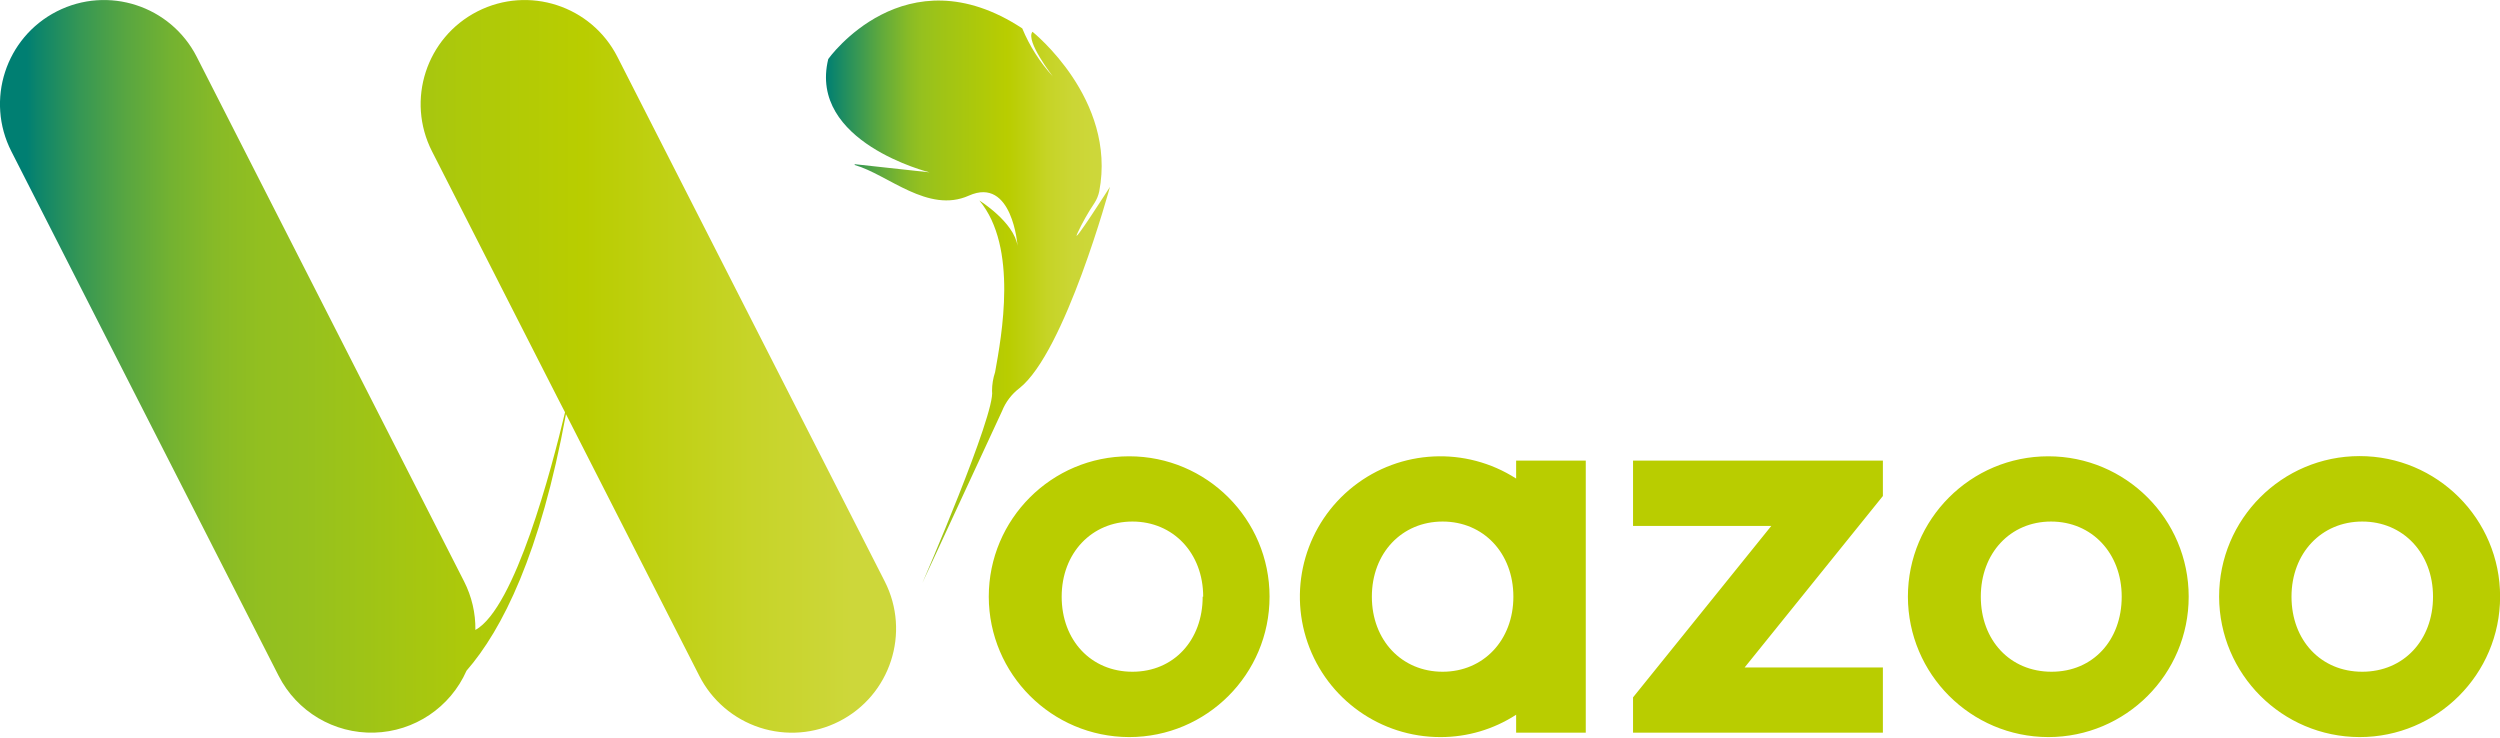
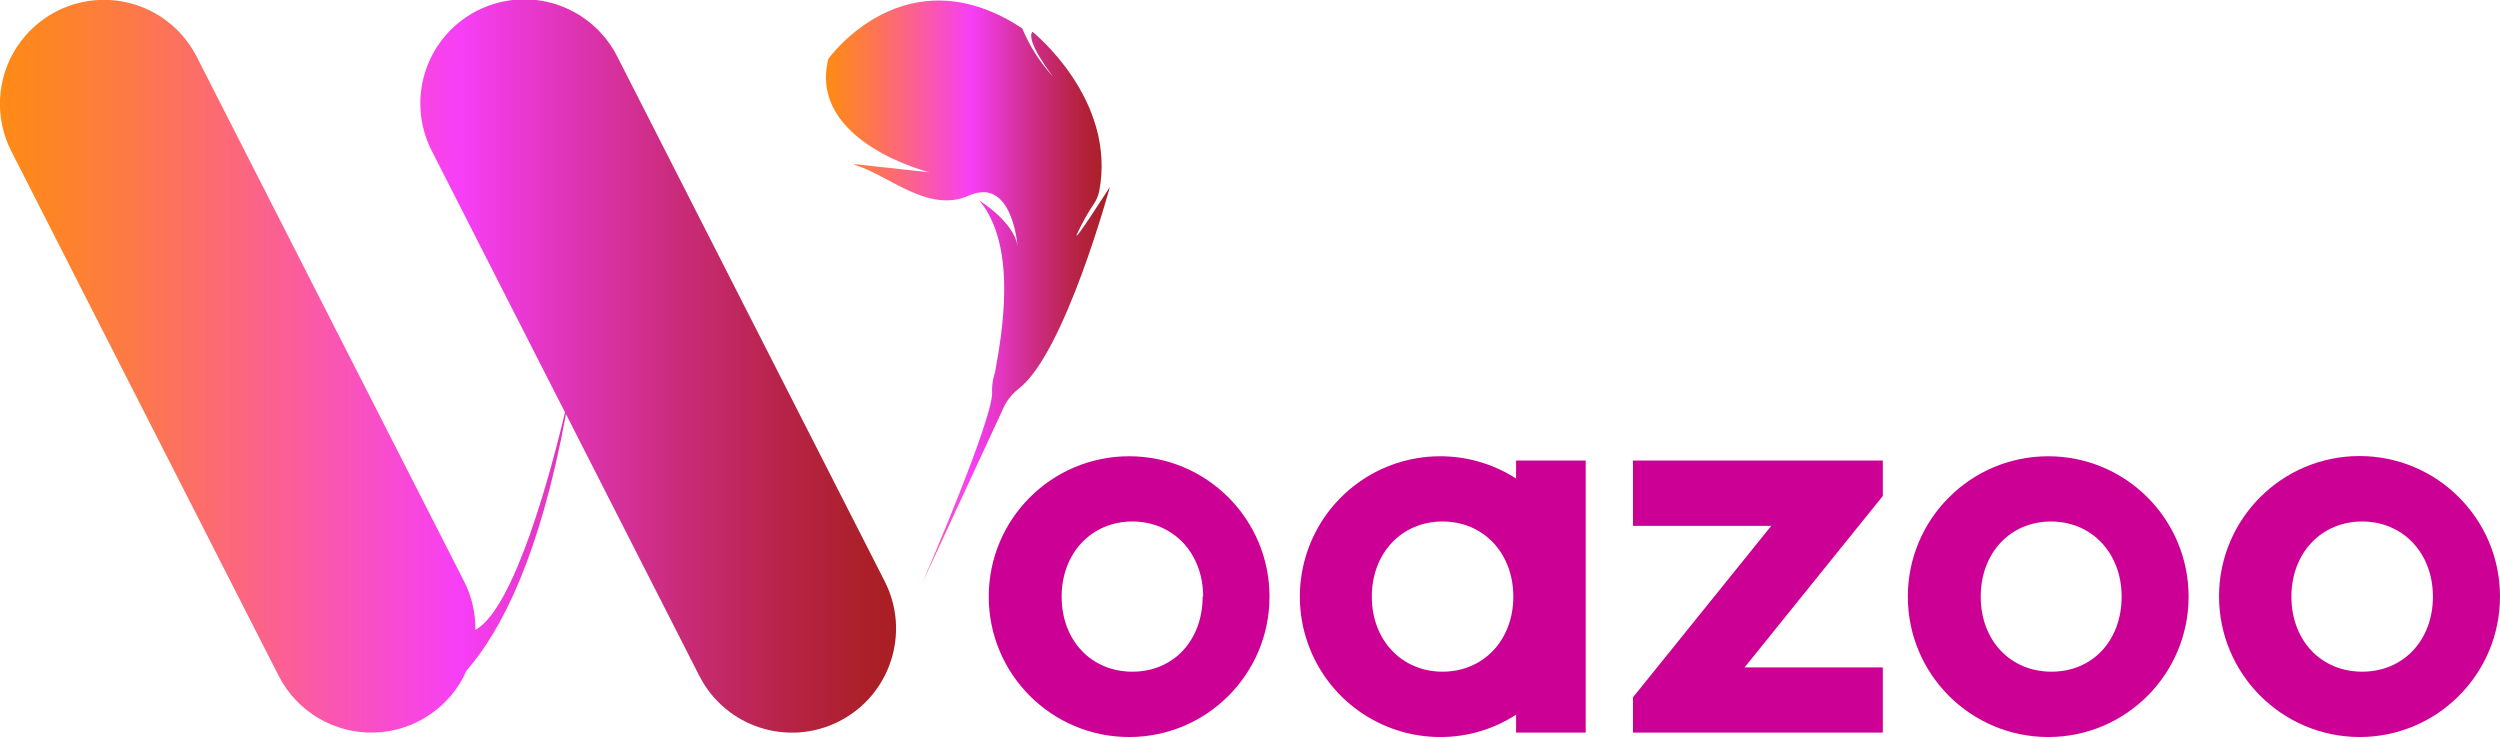
- <svg xmlns="http://www.w3.org/2000/svg" viewBox="0 0 244.85 72.19">
+ <svg xmlns="http://www.w3.org/2000/svg" viewBox="0 0 428.704 126.385">
  <defs>
-     <linearGradient id="a" x1="80.91" y1="28.55" x2="108.71" y2="28.55" gradientUnits="userSpaceOnUse">
-       <stop offset="0" stop-color="#007f72" />
-       <stop offset=".08" stop-color="#28915c" />
-       <stop offset=".2" stop-color="#63ab3b" />
-       <stop offset=".29" stop-color="#88bb26" />
-       <stop offset=".34" stop-color="#96c11e" />
-       <stop offset=".39" stop-color="#9dc318" />
-       <stop offset=".64" stop-color="#b9cd00" />
-       <stop offset=".69" stop-color="#bdcf0d" />
-       <stop offset=".78" stop-color="#c6d426" />
-       <stop offset=".87" stop-color="#cbd635" />
-       <stop offset=".95" stop-color="#cdd73a" />
+     <style>.cls-1{fill-rule:evenodd;fill:url(#Dégradé_sans_nom);}.cls-2{fill:url(#Dégradé_sans_nom_2);}.cls-3{fill:#cd0096;}</style>
+     <linearGradient id="Dégradé_sans_nom" x1="141.636" y1="-1124.79" x2="190.333" y2="-1124.79" gradientTransform="matrix(1, 0, 0, -1, 0, -1074.772)" gradientUnits="userSpaceOnUse">
+       <stop offset="0" stop-color="#ff8a15" />
+       <stop offset="0.054" stop-color="#fe8524" />
+       <stop offset="0.159" stop-color="#fd774d" />
+       <stop offset="0.305" stop-color="#fb618f" />
+       <stop offset="0.484" stop-color="#f843e8" />
+       <stop offset="0.513" stop-color="#f73ef7" />
+       <stop offset="0.61" stop-color="#e436c3" />
+       <stop offset="0.748" stop-color="#cb2c7e" />
+       <stop offset="0.864" stop-color="#b9244c" />
+       <stop offset="0.951" stop-color="#ad202e" />
+       <stop offset="1" stop-color="#a91e22" />
    </linearGradient>
-     <linearGradient id="b" y1="35.88" x2="87.76" y2="35.88" gradientUnits="userSpaceOnUse">
-       <stop offset=".03" stop-color="#007f72" />
-       <stop offset=".04" stop-color="#0b846c" />
-       <stop offset=".09" stop-color="#369754" />
-       <stop offset=".14" stop-color="#58a641" />
-       <stop offset=".19" stop-color="#73b231" />
-       <stop offset=".24" stop-color="#87ba27" />
-       <stop offset=".29" stop-color="#92bf20" />
-       <stop offset=".34" stop-color="#96c11e" />
-       <stop offset=".52" stop-color="#adc90a" />
-       <stop offset=".65" stop-color="#b9cd00" />
-       <stop offset=".84" stop-color="#c7d429" />
-       <stop offset=".95" stop-color="#cdd73a" />
+     <linearGradient id="Dégradé_sans_nom_2" y1="-1137.59" x2="153.66" y2="-1137.59" gradientTransform="matrix(1, 0, 0, -1, 0, -1074.772)" gradientUnits="userSpaceOnUse">
+       <stop offset="0" stop-color="#ff8a15" />
+       <stop offset="0.054" stop-color="#fe8524" />
+       <stop offset="0.159" stop-color="#fd774d" />
+       <stop offset="0.305" stop-color="#fb618f" />
+       <stop offset="0.484" stop-color="#f843e8" />
+       <stop offset="0.513" stop-color="#f73ef7" />
+       <stop offset="0.61" stop-color="#e436c3" />
+       <stop offset="0.748" stop-color="#cb2c7e" />
+       <stop offset="0.864" stop-color="#b9244c" />
+       <stop offset="0.951" stop-color="#ad202e" />
+       <stop offset="1" stop-color="#a91e22" />
    </linearGradient>
  </defs>
-   <g data-name="Calque 2">
-     <g data-name="Calque 1">
-       <path d="M90.34 57.09s7.2-16.62 6.82-18.81a5.84 5.84 0 0 1 .3-1.83c.63-3.52 2.27-12.25-1.54-16.81 0 0 3.38 2.09 3.74 4.44 0 0-.5-6.83-4.77-4.92-4 1.79-7.92-2.07-11.18-3v-.08l7.33.8s-11.91-2.95-9.92-11.1c0 0 7.5-10.56 19-3a16.07 16.07 0 0 0 3 4.71s-2.72-3.49-2-4.38c0 0 8.27 6.59 6.54 15.63a3.37 3.37 0 0 1-.46 1.13 21.67 21.67 0 0 0-1.69 3c-.63 1.43 3.2-4.57 3.2-4.57s-4.4 16.21-8.88 19.73a5.25 5.25 0 0 0-1.69 2.23z" fill-rule="evenodd" fill="url(#a)" />
-       <path d="M82.19 70.65a10.18 10.18 0 0 1-13.7-4.46L62 53.46l-.11-.22-6.46-12.68c-2.51 13.67-6.23 21.1-9.74 25.13a10.19 10.19 0 0 1-18.4.5L20.8 53.46l-.11-.22-7.19-14.1-5.79-11.36-.11-.22-6.49-12.74a10.19 10.19 0 1 1 18.16-9.25l26.18 51.37a10.16 10.16 0 0 1 1.11 4.76c3.89-2.15 7.48-15.85 8.78-21.32l-.64-1.24-5.79-11.36-.11-.22-6.49-12.74a10.19 10.19 0 1 1 18.16-9.25l26.18 51.37a10.19 10.19 0 0 1-4.46 13.71z" fill="url(#b)" />
-       <path d="M96.84 58.44a13.75 13.75 0 1 1 13.75 13.75 13.78 13.78 0 0 1-13.75-13.75zm21 0c0-4.27-2.94-7.36-6.93-7.36s-6.93 3.09-6.93 7.36 2.88 7.35 6.93 7.35 6.88-3.09 6.88-7.35zm37.47-13.33v26.65h-6.82V70a13.57 13.57 0 0 1-7.41 2.19 13.75 13.75 0 1 1 7.41-25.32v-1.76zm-7.09 13.33c0-4.27-2.93-7.36-6.93-7.36s-6.93 3.09-6.93 7.36 2.93 7.35 6.93 7.35 6.93-3.09 6.93-7.35zm36.19-9.86l-13.54 16.79h13.54v6.39h-24.47V68.3l13.54-16.79h-13.54v-6.4h24.47zm2.45 9.86a13.75 13.75 0 1 1 13.75 13.75 13.78 13.78 0 0 1-13.75-13.75zm20.94 0c0-4.27-2.93-7.36-6.92-7.36S194 54.17 194 58.44s2.87 7.35 6.93 7.35 6.87-3.09 6.87-7.35zm9.54 0a13.76 13.76 0 1 1 13.75 13.75 13.79 13.79 0 0 1-13.75-13.75zm20.95 0c0-4.27-2.93-7.36-6.93-7.36s-6.93 3.09-6.93 7.36 2.88 7.35 6.93 7.35 6.93-3.09 6.93-7.35z" fill="#b9cd00" />
+   <g id="Calque_2" data-name="Calque 2">
+     <g id="Calque_1-2" data-name="Calque 1">
+       <path class="cls-1" d="M158.171,99.948s12.606-29.098,11.94-32.933a10.224,10.224,0,0,1,.525-3.204c1.103-6.163,3.974-21.447-2.696-29.431,0,0,5.918,3.659,6.548,7.774,0,0-.875-11.958-8.351-8.614-7.003,3.134-13.866-3.624-19.574-5.252V28.148l12.833,1.401s-20.852-5.165-17.368-19.434c0,0,13.131-18.488,33.265-5.252a28.135,28.135,0,0,0,5.252,8.246s-4.762-6.11-3.502-7.668c0,0,14.479,11.538,11.45,27.365a5.9,5.9,0,0,1-.805,1.978,37.941,37.941,0,0,0-2.959,5.252c-1.103,2.504,5.603-8.001,5.603-8.001S182.63,60.415,174.786,66.578a9.192,9.192,0,0,0-2.959,3.904Z" />
+       <path class="cls-2" d="M143.902,123.689a17.823,17.823,0,0,1-23.974-7.784l-.012-.024L108.553,93.593l-.193-.385L97.051,71.008c-4.394,23.933-10.907,36.942-17.053,43.998a17.841,17.841,0,0,1-32.215.875L36.42,93.593l-.193-.385L23.64,68.521,13.503,48.632,13.31,48.247,1.947,25.942A17.841,17.841,0,1,1,33.742,9.747l45.836,89.939a17.788,17.788,0,0,1,1.943,8.334c6.811-3.764,13.096-27.75,15.372-37.327l-1.121-2.171L85.635,48.632l-.193-.385L74.08,25.942a17.841,17.841,0,1,1,31.794-16.195l45.836,89.939a17.841,17.841,0,0,1-7.795,23.996Z" />
+       <path class="cls-3" d="M169.551,102.312a24.073,24.073,0,1,1,24.073,24.073A24.073,24.073,0,0,1,169.551,102.312Zm36.767,0c0-7.476-5.147-12.886-12.133-12.886s-12.133,5.41-12.133,12.886,5.042,12.868,12.133,12.868,12.046-5.41,12.046-12.868Z" />
+       <path class="cls-3" d="M271.92,78.974v46.659H259.98V122.551a23.758,23.758,0,0,1-12.973,3.834,24.073,24.073,0,1,1,12.973-44.33V78.974Zm-12.413,23.338c0-7.476-5.13-12.886-12.133-12.886s-12.133,5.41-12.133,12.886,5.13,12.868,12.133,12.868S259.507,109.77,259.507,102.312Z" />
+       <path class="cls-3" d="M322.869,85.049l-23.706,29.396h23.706v11.188h-42.842v-6.058l23.706-29.396h-23.706V78.974h42.842Z" />
+       <path class="cls-3" d="M327.158,102.312a24.073,24.073,0,1,1,24.073,24.073A24.073,24.073,0,0,1,327.158,102.312Zm36.662,0c0-7.476-5.13-12.886-12.116-12.886s-12.046,5.41-12.046,12.886,5.025,12.868,12.133,12.868S363.82,109.77,363.82,102.312Z" />
+       <path class="cls-3" d="M380.522,102.312a24.091,24.091,0,1,1,24.108,24.073h-.035A24.144,24.144,0,0,1,380.522,102.312Zm36.679,0c0-7.476-5.13-12.886-12.133-12.886s-12.133,5.41-12.133,12.886,5.042,12.868,12.133,12.868S417.202,109.77,417.202,102.312Z" />
    </g>
  </g>
</svg>
